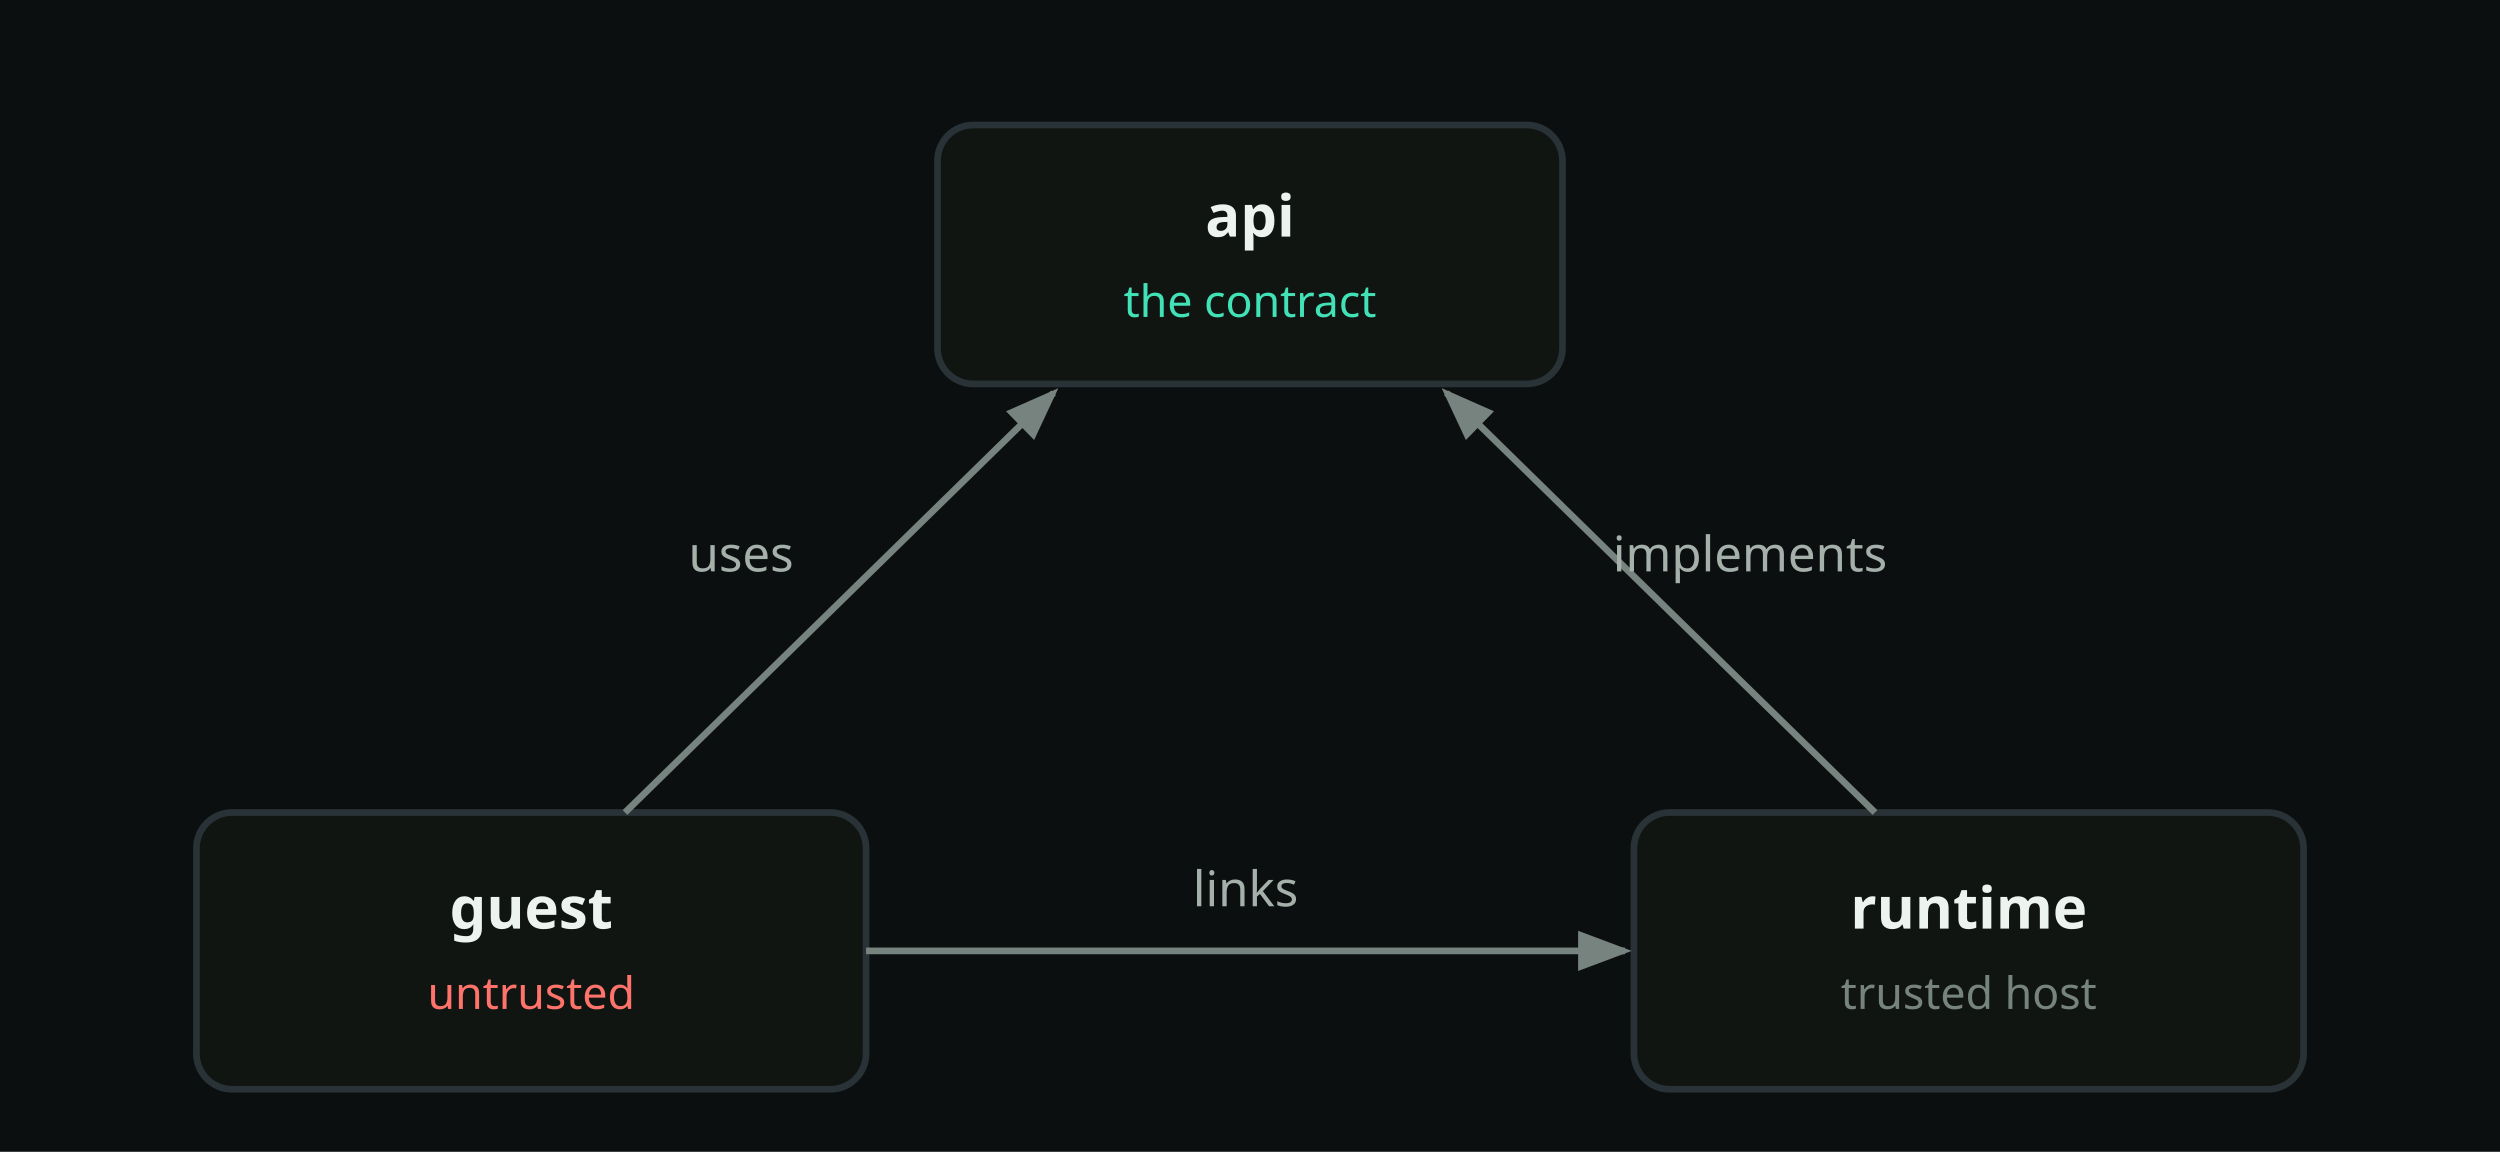
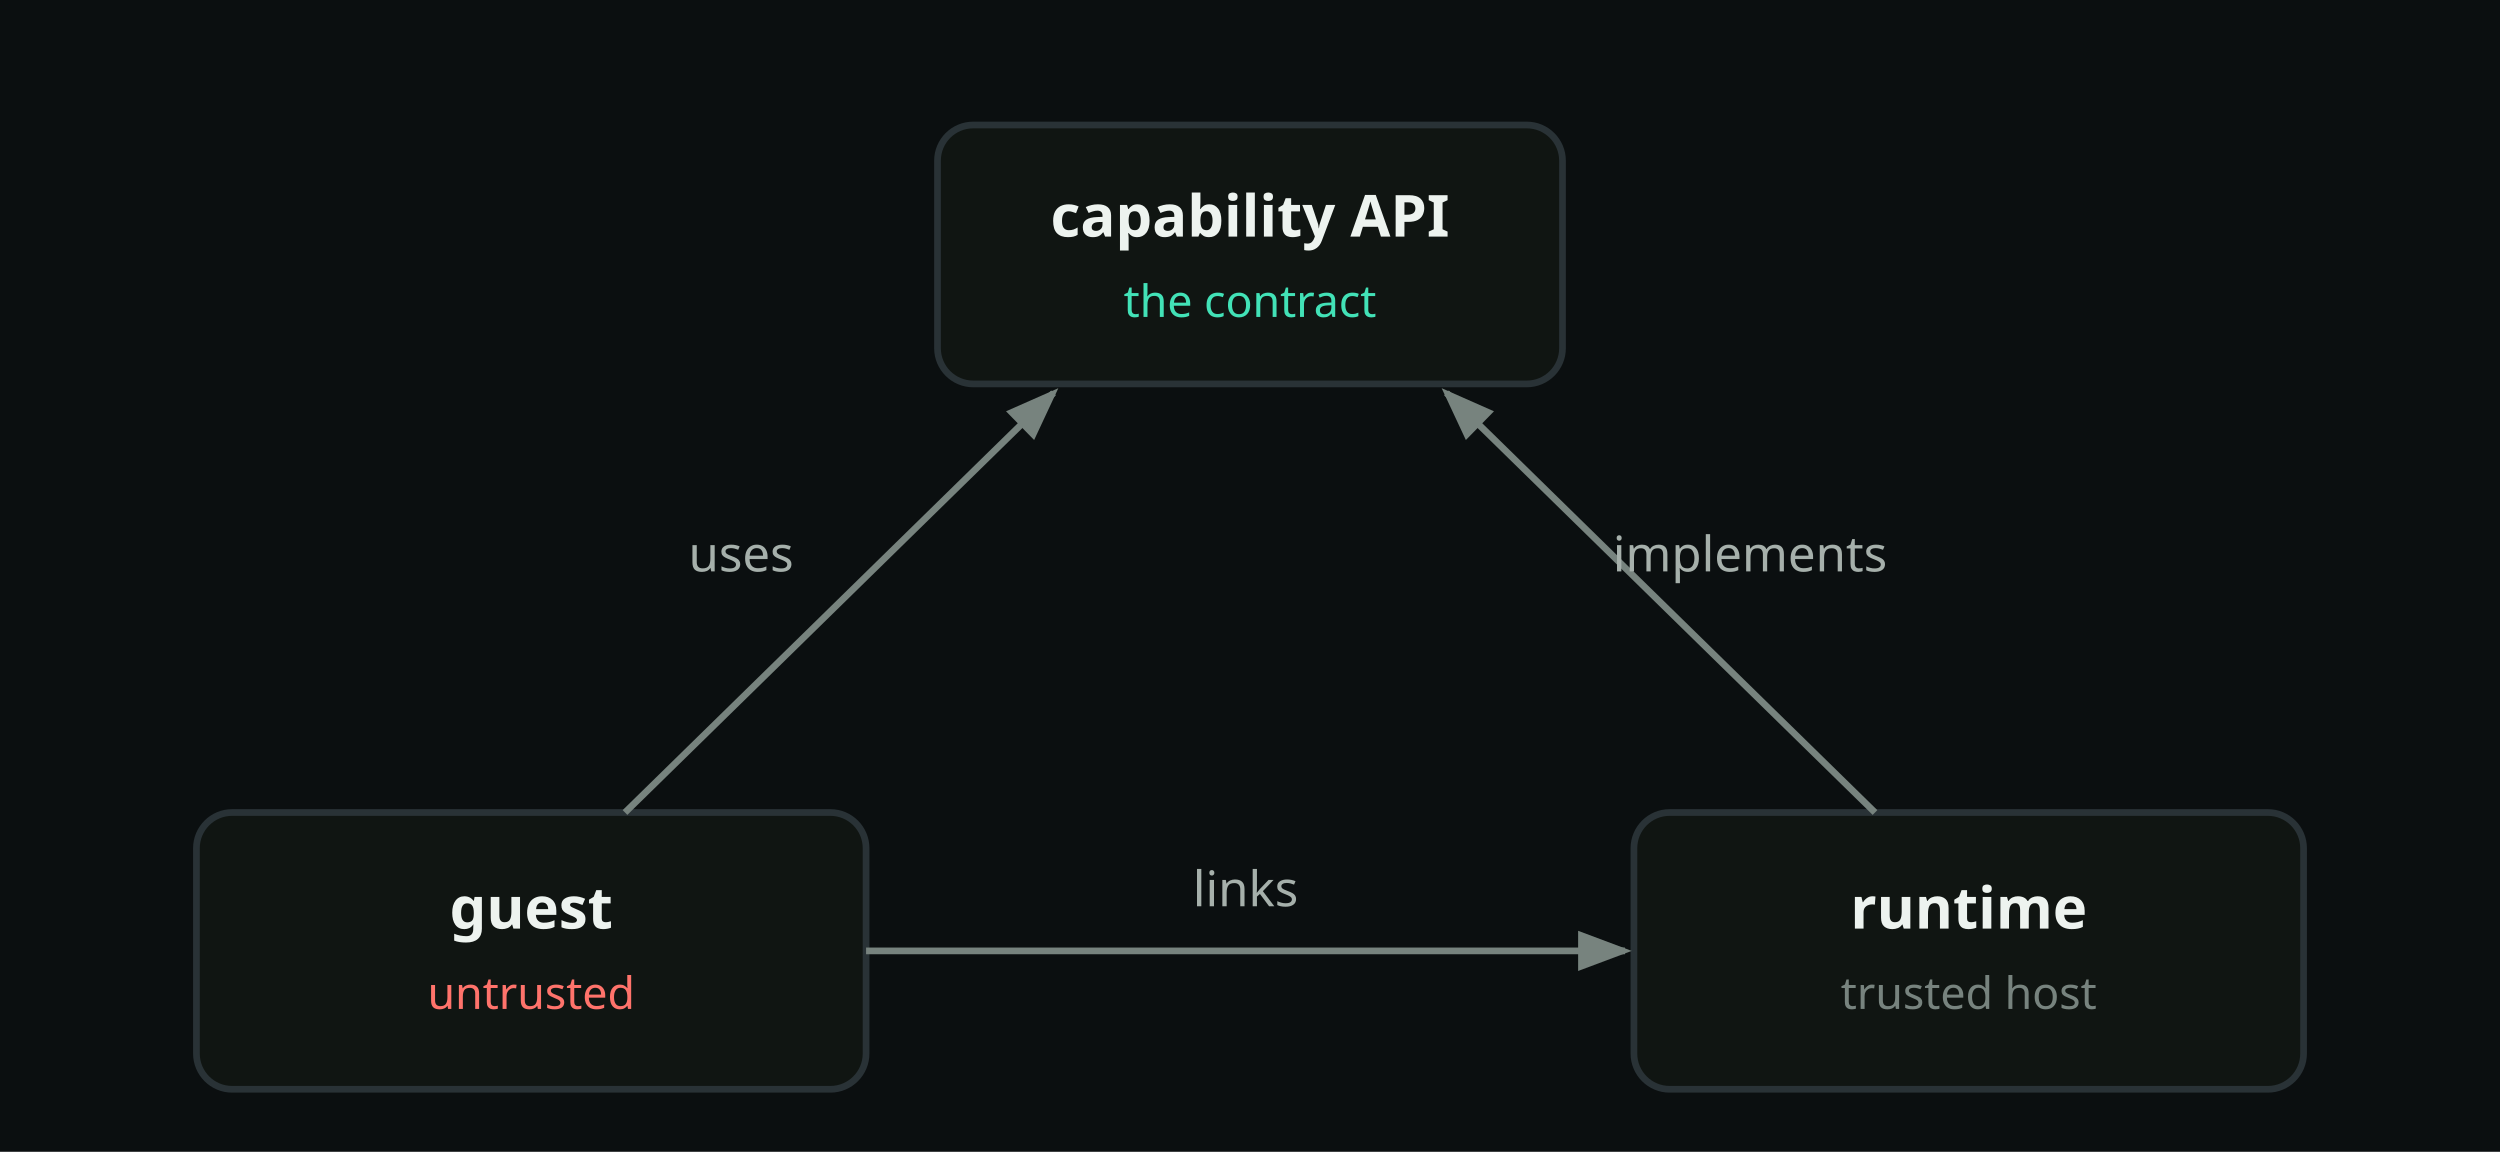
<svg xmlns="http://www.w3.org/2000/svg" viewBox="0 0 560 258" width="560" height="258" style="max-width:100%;height:auto;font-family:system-ui,sans-serif">
  <defs>
    <marker id="dep-arr" markerWidth="8" markerHeight="6" refX="7" refY="3" orient="auto">
      <path d="M0,0 L8,3 L0,6 Z" fill="#77837e" />
    </marker>
  </defs>
  <rect width="560" height="258" fill="#0b0f10" />
  <rect x="210" y="28" width="140" height="58" rx="8" fill="#101512" stroke="#293236" stroke-width="1.5" />
-   <text x="280" y="53" text-anchor="middle" font-size="13" font-weight="600" fill="#edf3ef">api</text>
+   <text x="280" y="53" text-anchor="middle" font-size="13" font-weight="600" fill="#edf3ef">capability API</text>
  <text x="280" y="71" text-anchor="middle" font-size="10" fill="#42e2b7">the contract</text>
  <rect x="44" y="182" width="150" height="62" rx="8" fill="#101512" stroke="#293236" stroke-width="1.5" />
  <text x="119" y="208" text-anchor="middle" font-size="13" font-weight="600" fill="#edf3ef">guest</text>
  <text x="119" y="226" text-anchor="middle" font-size="10" fill="#ff736b">untrusted</text>
  <rect x="366" y="182" width="150" height="62" rx="8" fill="#101512" stroke="#293236" stroke-width="1.5" />
  <text x="441" y="208" text-anchor="middle" font-size="13" font-weight="600" fill="#edf3ef">runtime</text>
  <text x="441" y="226" text-anchor="middle" font-size="10" fill="#77837e">trusted host</text>
  <line x1="140" y1="182" x2="236" y2="88" stroke="#77837e" stroke-width="1.5" marker-end="url(#dep-arr)" />
  <line x1="420" y1="182" x2="324" y2="88" stroke="#77837e" stroke-width="1.5" marker-end="url(#dep-arr)" />
  <line x1="194" y1="213" x2="364" y2="213" stroke="#77837e" stroke-width="1.5" marker-end="url(#dep-arr)" />
  <text x="166" y="128" text-anchor="middle" font-size="11" fill="#a6b0ab">uses</text>
  <text x="392" y="128" text-anchor="middle" font-size="11" fill="#a6b0ab">implements</text>
  <text x="279" y="203" text-anchor="middle" font-size="11" fill="#a6b0ab">links</text>
</svg>
